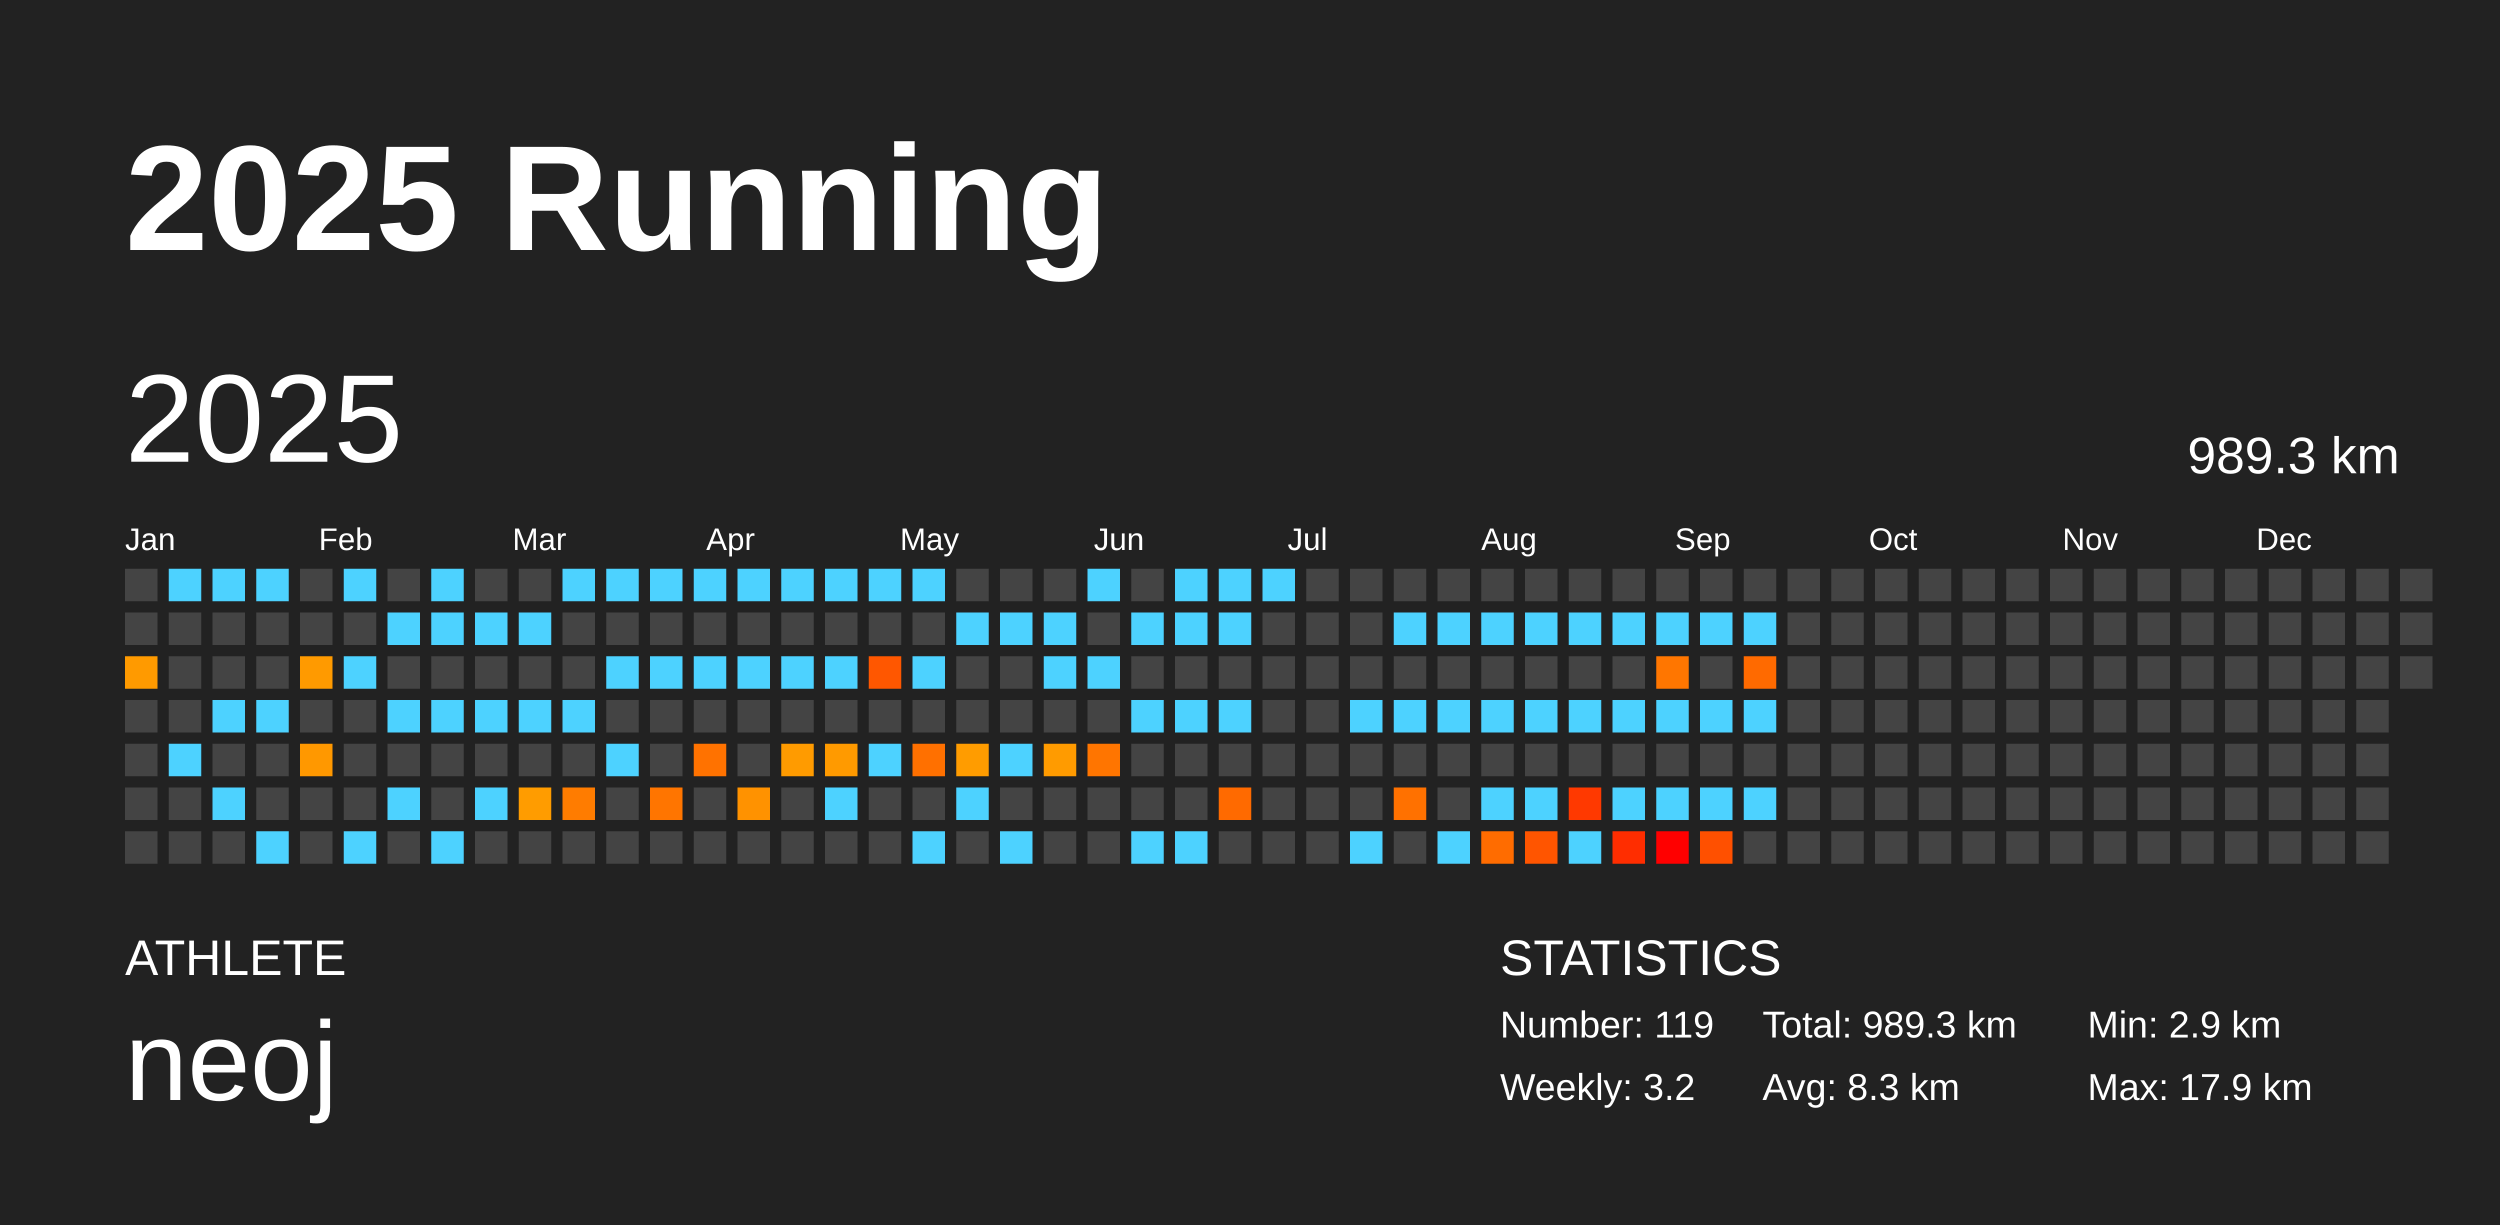
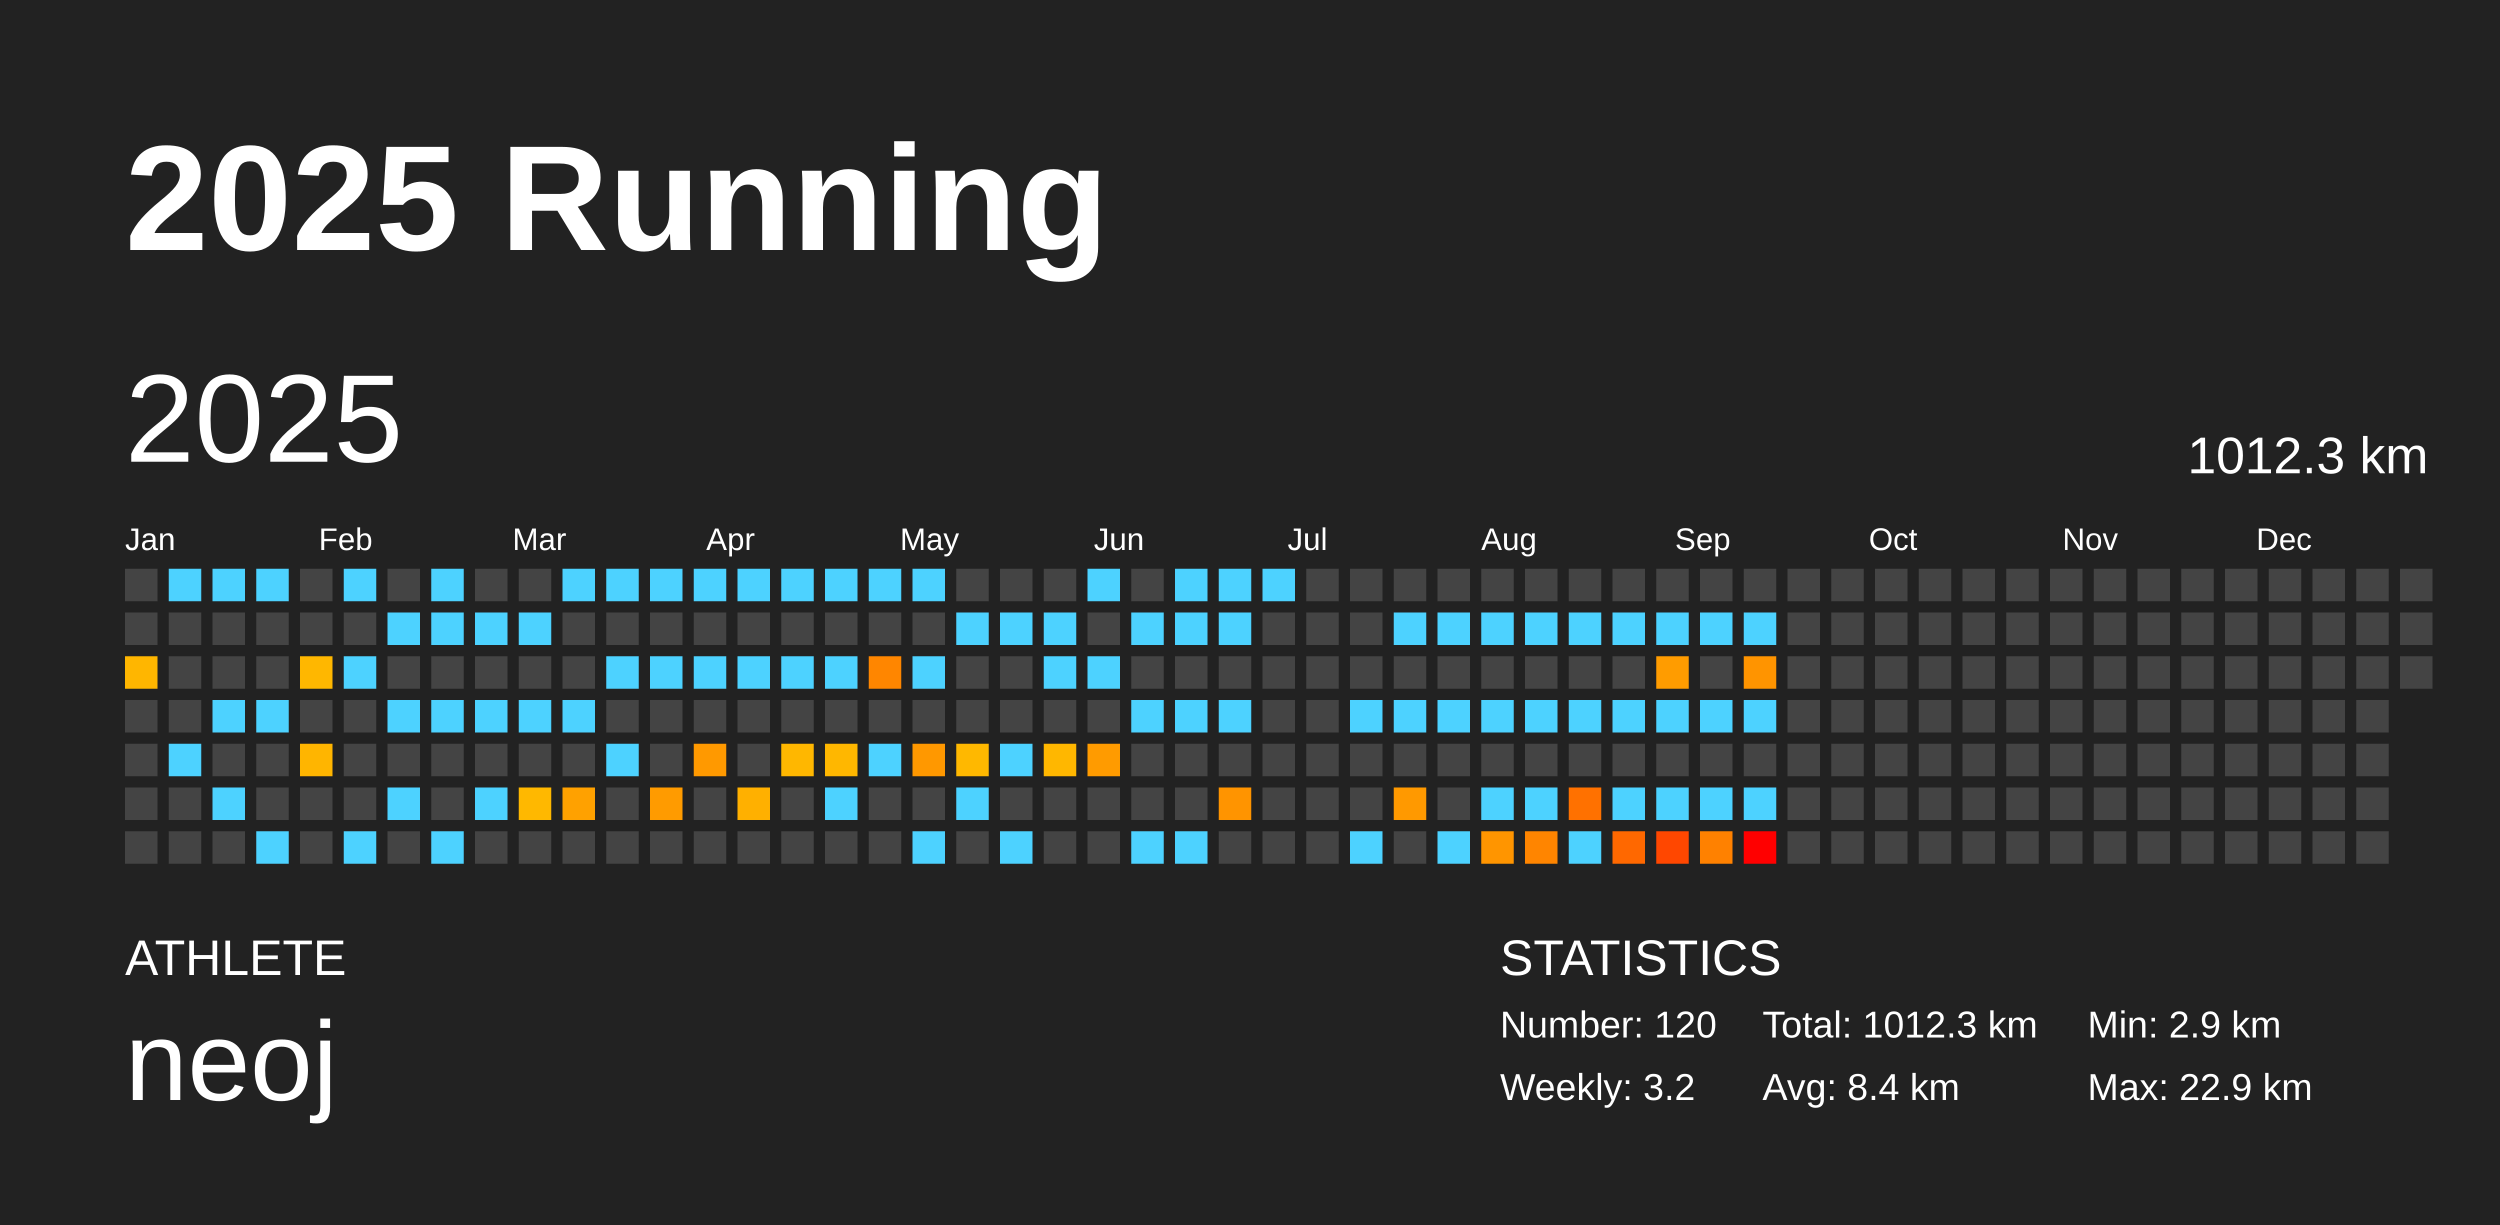
<svg xmlns="http://www.w3.org/2000/svg" baseProfile="full" height="98mm" version="1.1" viewBox="0,0,200,98" width="200mm">
  <defs />
  <rect fill="#222222" height="98" width="200" x="0" y="0" />
  <text fill="#FFFFFF" style="font-size:12px; font-family:Arial; font-weight:bold;" x="10" y="20">2025 Running</text>
  <text fill="#FFFFFF" style="font-size:4px; font-family:Arial" x="10" y="78">ATHLETE</text>
  <text fill="#FFFFFF" style="font-size:9px; font-family:Arial" x="10" y="88">neoj</text>
  <text fill="#FFFFFF" style="font-size:4px; font-family:Arial" x="120" y="78">STATISTICS</text>
-   <text fill="#FFFFFF" style="font-size:3px; font-family:Arial" x="120" y="83">Number: 119</text>
+   <text fill="#FFFFFF" style="font-size:3px; font-family:Arial" x="120" y="83">Number: 120</text>
  <text fill="#FFFFFF" style="font-size:3px; font-family:Arial" x="120" y="88">Weekly: 3.2</text>
-   <text fill="#FFFFFF" style="font-size:3px; font-family:Arial" x="141" y="83">Total: 989.3 km</text>
-   <text fill="#FFFFFF" style="font-size:3px; font-family:Arial" x="141" y="88">Avg: 8.3 km</text>
+   <text fill="#FFFFFF" style="font-size:3px; font-family:Arial" x="141" y="83">Total: 1012.3 km</text>
+   <text fill="#FFFFFF" style="font-size:3px; font-family:Arial" x="141" y="88">Avg: 8.4 km</text>
  <text fill="#FFFFFF" style="font-size:3px; font-family:Arial" x="167" y="83">Min: 2.9 km</text>
-   <text fill="#FFFFFF" style="font-size:3px; font-family:Arial" x="167" y="88">Max: 17.9 km</text>
+   <text fill="#FFFFFF" style="font-size:3px; font-family:Arial" x="167" y="88">Max: 22.9 km</text>
  <text dominant-baseline="hanging" fill="#FFFFFF" style="font-size:10.0px; font-family:Arial;" x="10" y="30">2025</text>
-   <text dominant-baseline="hanging" fill="#FFFFFF" style="font-size:4.125px; font-family:Arial;" x="175" y="35">989.3 km</text>
+   <text dominant-baseline="hanging" fill="#FFFFFF" style="font-size:4.125px; font-family:Arial;" x="175" y="35">1012.3 km</text>
  <text fill="#FFFFFF" style="font-size:2.5px; font-family:Arial" x="10.0" y="44">Jan</text>
  <text fill="#FFFFFF" style="font-size:2.5px; font-family:Arial" x="25.5" y="44">Feb</text>
  <text fill="#FFFFFF" style="font-size:2.5px; font-family:Arial" x="41.0" y="44">Mar</text>
  <text fill="#FFFFFF" style="font-size:2.5px; font-family:Arial" x="56.5" y="44">Apr</text>
  <text fill="#FFFFFF" style="font-size:2.5px; font-family:Arial" x="72.0" y="44">May</text>
  <text fill="#FFFFFF" style="font-size:2.5px; font-family:Arial" x="87.5" y="44">Jun</text>
  <text fill="#FFFFFF" style="font-size:2.5px; font-family:Arial" x="103.0" y="44">Jul</text>
  <text fill="#FFFFFF" style="font-size:2.5px; font-family:Arial" x="118.5" y="44">Aug</text>
  <text fill="#FFFFFF" style="font-size:2.5px; font-family:Arial" x="134.0" y="44">Sep</text>
  <text fill="#FFFFFF" style="font-size:2.5px; font-family:Arial" x="149.5" y="44">Oct</text>
  <text fill="#FFFFFF" style="font-size:2.5px; font-family:Arial" x="165.0" y="44">Nov</text>
  <text fill="#FFFFFF" style="font-size:2.5px; font-family:Arial" x="180.5" y="44">Dec</text>
  <rect fill="#444444" height="2.6" width="2.6" x="10.0" y="45.5" />
  <rect fill="#444444" height="2.6" width="2.6" x="10.0" y="49.0" />
-   <rect fill="#ff9a00" height="2.6" width="2.6" x="10.0" y="52.5" />
+   <rect fill="#ffb600" height="2.6" width="2.6" x="10.0" y="52.5" />
  <rect fill="#444444" height="2.6" width="2.6" x="10.0" y="56.0" />
  <rect fill="#444444" height="2.6" width="2.6" x="10.0" y="59.5" />
  <rect fill="#444444" height="2.6" width="2.6" x="10.0" y="63.0" />
  <rect fill="#444444" height="2.6" width="2.6" x="10.0" y="66.5" />
  <rect fill="#4dd2ff" height="2.6" width="2.6" x="13.5" y="45.5" />
  <rect fill="#444444" height="2.6" width="2.6" x="13.5" y="49.0" />
  <rect fill="#444444" height="2.6" width="2.6" x="13.5" y="52.5" />
  <rect fill="#444444" height="2.6" width="2.6" x="13.5" y="56.0" />
  <rect fill="#4dd2ff" height="2.6" width="2.6" x="13.5" y="59.5" />
  <rect fill="#444444" height="2.6" width="2.6" x="13.5" y="63.0" />
  <rect fill="#444444" height="2.6" width="2.6" x="13.5" y="66.5" />
  <rect fill="#4dd2ff" height="2.6" width="2.6" x="17.0" y="45.5" />
  <rect fill="#444444" height="2.6" width="2.6" x="17.0" y="49.0" />
  <rect fill="#444444" height="2.6" width="2.6" x="17.0" y="52.5" />
  <rect fill="#4dd2ff" height="2.6" width="2.6" x="17.0" y="56.0" />
  <rect fill="#444444" height="2.6" width="2.6" x="17.0" y="59.5" />
  <rect fill="#4dd2ff" height="2.6" width="2.6" x="17.0" y="63.0" />
  <rect fill="#444444" height="2.6" width="2.6" x="17.0" y="66.5" />
  <rect fill="#4dd2ff" height="2.6" width="2.6" x="20.5" y="45.5" />
  <rect fill="#444444" height="2.6" width="2.6" x="20.5" y="49.0" />
  <rect fill="#444444" height="2.6" width="2.6" x="20.5" y="52.5" />
  <rect fill="#4dd2ff" height="2.6" width="2.6" x="20.5" y="56.0" />
  <rect fill="#444444" height="2.6" width="2.6" x="20.5" y="59.5" />
  <rect fill="#444444" height="2.6" width="2.6" x="20.5" y="63.0" />
  <rect fill="#4dd2ff" height="2.6" width="2.6" x="20.5" y="66.5" />
  <rect fill="#444444" height="2.6" width="2.6" x="24.0" y="45.5" />
  <rect fill="#444444" height="2.6" width="2.6" x="24.0" y="49.0" />
-   <rect fill="#ff9a00" height="2.6" width="2.6" x="24.0" y="52.5" />
+   <rect fill="#ffb700" height="2.6" width="2.6" x="24.0" y="52.5" />
  <rect fill="#444444" height="2.6" width="2.6" x="24.0" y="56.0" />
-   <rect fill="#ff9800" height="2.6" width="2.6" x="24.0" y="59.5" />
+   <rect fill="#ffb500" height="2.6" width="2.6" x="24.0" y="59.5" />
  <rect fill="#444444" height="2.6" width="2.6" x="24.0" y="63.0" />
  <rect fill="#444444" height="2.6" width="2.6" x="24.0" y="66.5" />
  <rect fill="#4dd2ff" height="2.6" width="2.6" x="27.5" y="45.5" />
  <rect fill="#444444" height="2.6" width="2.6" x="27.5" y="49.0" />
  <rect fill="#4dd2ff" height="2.6" width="2.6" x="27.5" y="52.5" />
  <rect fill="#444444" height="2.6" width="2.6" x="27.5" y="56.0" />
  <rect fill="#444444" height="2.6" width="2.6" x="27.5" y="59.5" />
  <rect fill="#444444" height="2.6" width="2.6" x="27.5" y="63.0" />
  <rect fill="#4dd2ff" height="2.6" width="2.6" x="27.5" y="66.5" />
  <rect fill="#444444" height="2.6" width="2.6" x="31.0" y="45.5" />
  <rect fill="#4dd2ff" height="2.6" width="2.6" x="31.0" y="49.0" />
  <rect fill="#444444" height="2.6" width="2.6" x="31.0" y="52.5" />
  <rect fill="#4dd2ff" height="2.6" width="2.6" x="31.0" y="56.0" />
  <rect fill="#444444" height="2.6" width="2.6" x="31.0" y="59.5" />
  <rect fill="#4dd2ff" height="2.6" width="2.6" x="31.0" y="63.0" />
  <rect fill="#444444" height="2.6" width="2.6" x="31.0" y="66.5" />
  <rect fill="#4dd2ff" height="2.6" width="2.6" x="34.5" y="45.5" />
  <rect fill="#4dd2ff" height="2.6" width="2.6" x="34.5" y="49.0" />
  <rect fill="#444444" height="2.6" width="2.6" x="34.5" y="52.5" />
  <rect fill="#4dd2ff" height="2.6" width="2.6" x="34.5" y="56.0" />
  <rect fill="#444444" height="2.6" width="2.6" x="34.5" y="59.5" />
  <rect fill="#444444" height="2.6" width="2.6" x="34.5" y="63.0" />
  <rect fill="#4dd2ff" height="2.6" width="2.6" x="34.5" y="66.5" />
  <rect fill="#444444" height="2.6" width="2.6" x="38.0" y="45.5" />
  <rect fill="#4dd2ff" height="2.6" width="2.6" x="38.0" y="49.0" />
  <rect fill="#444444" height="2.6" width="2.6" x="38.0" y="52.5" />
  <rect fill="#4dd2ff" height="2.6" width="2.6" x="38.0" y="56.0" />
  <rect fill="#444444" height="2.6" width="2.6" x="38.0" y="59.5" />
  <rect fill="#4dd2ff" height="2.6" width="2.6" x="38.0" y="63.0" />
  <rect fill="#444444" height="2.6" width="2.6" x="38.0" y="66.5" />
  <rect fill="#444444" height="2.6" width="2.6" x="41.5" y="45.5" />
  <rect fill="#4dd2ff" height="2.6" width="2.6" x="41.5" y="49.0" />
  <rect fill="#444444" height="2.6" width="2.6" x="41.5" y="52.5" />
  <rect fill="#4dd2ff" height="2.6" width="2.6" x="41.5" y="56.0" />
  <rect fill="#444444" height="2.6" width="2.6" x="41.5" y="59.5" />
-   <rect fill="#ff9c00" height="2.6" width="2.6" x="41.5" y="63.0" />
+   <rect fill="#ffb800" height="2.6" width="2.6" x="41.5" y="63.0" />
  <rect fill="#444444" height="2.6" width="2.6" x="41.5" y="66.5" />
  <rect fill="#4dd2ff" height="2.6" width="2.6" x="45.0" y="45.5" />
  <rect fill="#444444" height="2.6" width="2.6" x="45.0" y="49.0" />
  <rect fill="#444444" height="2.6" width="2.6" x="45.0" y="52.5" />
  <rect fill="#4dd2ff" height="2.6" width="2.6" x="45.0" y="56.0" />
  <rect fill="#444444" height="2.6" width="2.6" x="45.0" y="59.5" />
-   <rect fill="#ff7c00" height="2.6" width="2.6" x="45.0" y="63.0" />
+   <rect fill="#ffa100" height="2.6" width="2.6" x="45.0" y="63.0" />
  <rect fill="#444444" height="2.6" width="2.6" x="45.0" y="66.5" />
  <rect fill="#4dd2ff" height="2.6" width="2.6" x="48.5" y="45.5" />
  <rect fill="#444444" height="2.6" width="2.6" x="48.5" y="49.0" />
  <rect fill="#4dd2ff" height="2.6" width="2.6" x="48.5" y="52.5" />
  <rect fill="#444444" height="2.6" width="2.6" x="48.5" y="56.0" />
  <rect fill="#4dd2ff" height="2.6" width="2.6" x="48.5" y="59.5" />
  <rect fill="#444444" height="2.6" width="2.6" x="48.5" y="63.0" />
  <rect fill="#444444" height="2.6" width="2.6" x="48.5" y="66.5" />
  <rect fill="#4dd2ff" height="2.6" width="2.6" x="52.0" y="45.5" />
  <rect fill="#444444" height="2.6" width="2.6" x="52.0" y="49.0" />
  <rect fill="#4dd2ff" height="2.6" width="2.6" x="52.0" y="52.5" />
  <rect fill="#444444" height="2.6" width="2.6" x="52.0" y="56.0" />
  <rect fill="#444444" height="2.6" width="2.6" x="52.0" y="59.5" />
-   <rect fill="#ff7500" height="2.6" width="2.6" x="52.0" y="63.0" />
+   <rect fill="#ff9b00" height="2.6" width="2.6" x="52.0" y="63.0" />
  <rect fill="#444444" height="2.6" width="2.6" x="52.0" y="66.5" />
  <rect fill="#4dd2ff" height="2.6" width="2.6" x="55.5" y="45.5" />
  <rect fill="#444444" height="2.6" width="2.6" x="55.5" y="49.0" />
  <rect fill="#4dd2ff" height="2.6" width="2.6" x="55.5" y="52.5" />
  <rect fill="#444444" height="2.6" width="2.6" x="55.5" y="56.0" />
-   <rect fill="#ff7200" height="2.6" width="2.6" x="55.5" y="59.5" />
+   <rect fill="#ff9900" height="2.6" width="2.6" x="55.5" y="59.5" />
  <rect fill="#444444" height="2.6" width="2.6" x="55.5" y="63.0" />
  <rect fill="#444444" height="2.6" width="2.6" x="55.5" y="66.5" />
  <rect fill="#4dd2ff" height="2.6" width="2.6" x="59.0" y="45.5" />
  <rect fill="#444444" height="2.6" width="2.6" x="59.0" y="49.0" />
  <rect fill="#4dd2ff" height="2.6" width="2.6" x="59.0" y="52.5" />
  <rect fill="#444444" height="2.6" width="2.6" x="59.0" y="56.0" />
  <rect fill="#444444" height="2.6" width="2.6" x="59.0" y="59.5" />
-   <rect fill="#ff9200" height="2.6" width="2.6" x="59.0" y="63.0" />
+   <rect fill="#ffb000" height="2.6" width="2.6" x="59.0" y="63.0" />
  <rect fill="#444444" height="2.6" width="2.6" x="59.0" y="66.5" />
  <rect fill="#4dd2ff" height="2.6" width="2.6" x="62.5" y="45.5" />
  <rect fill="#444444" height="2.6" width="2.6" x="62.5" y="49.0" />
  <rect fill="#4dd2ff" height="2.6" width="2.6" x="62.5" y="52.5" />
  <rect fill="#444444" height="2.6" width="2.6" x="62.5" y="56.0" />
-   <rect fill="#ff9b00" height="2.6" width="2.6" x="62.5" y="59.5" />
+   <rect fill="#ffb700" height="2.6" width="2.6" x="62.5" y="59.5" />
  <rect fill="#444444" height="2.6" width="2.6" x="62.5" y="63.0" />
  <rect fill="#444444" height="2.6" width="2.6" x="62.5" y="66.5" />
  <rect fill="#4dd2ff" height="2.6" width="2.6" x="66.0" y="45.5" />
  <rect fill="#444444" height="2.6" width="2.6" x="66.0" y="49.0" />
  <rect fill="#4dd2ff" height="2.6" width="2.6" x="66.0" y="52.5" />
  <rect fill="#444444" height="2.6" width="2.6" x="66.0" y="56.0" />
-   <rect fill="#ff9a00" height="2.6" width="2.6" x="66.0" y="59.5" />
+   <rect fill="#ffb700" height="2.6" width="2.6" x="66.0" y="59.5" />
  <rect fill="#4dd2ff" height="2.6" width="2.6" x="66.0" y="63.0" />
  <rect fill="#444444" height="2.6" width="2.6" x="66.0" y="66.5" />
  <rect fill="#4dd2ff" height="2.6" width="2.6" x="69.5" y="45.5" />
  <rect fill="#444444" height="2.6" width="2.6" x="69.5" y="49.0" />
-   <rect fill="#ff5700" height="2.6" width="2.6" x="69.5" y="52.5" />
+   <rect fill="#ff8600" height="2.6" width="2.6" x="69.5" y="52.5" />
  <rect fill="#444444" height="2.6" width="2.6" x="69.5" y="56.0" />
  <rect fill="#4dd2ff" height="2.6" width="2.6" x="69.5" y="59.5" />
  <rect fill="#444444" height="2.6" width="2.6" x="69.5" y="63.0" />
  <rect fill="#444444" height="2.6" width="2.6" x="69.5" y="66.5" />
  <rect fill="#4dd2ff" height="2.6" width="2.6" x="73.0" y="45.5" />
  <rect fill="#444444" height="2.6" width="2.6" x="73.0" y="49.0" />
  <rect fill="#4dd2ff" height="2.6" width="2.6" x="73.0" y="52.5" />
  <rect fill="#444444" height="2.6" width="2.6" x="73.0" y="56.0" />
-   <rect fill="#ff7000" height="2.6" width="2.6" x="73.0" y="59.5" />
+   <rect fill="#ff9800" height="2.6" width="2.6" x="73.0" y="59.5" />
  <rect fill="#444444" height="2.6" width="2.6" x="73.0" y="63.0" />
  <rect fill="#4dd2ff" height="2.6" width="2.6" x="73.0" y="66.5" />
  <rect fill="#444444" height="2.6" width="2.6" x="76.5" y="45.5" />
  <rect fill="#4dd2ff" height="2.6" width="2.6" x="76.5" y="49.0" />
  <rect fill="#444444" height="2.6" width="2.6" x="76.5" y="52.5" />
  <rect fill="#444444" height="2.6" width="2.6" x="76.5" y="56.0" />
-   <rect fill="#ff9c00" height="2.6" width="2.6" x="76.5" y="59.5" />
+   <rect fill="#ffb800" height="2.6" width="2.6" x="76.5" y="59.5" />
  <rect fill="#4dd2ff" height="2.6" width="2.6" x="76.5" y="63.0" />
  <rect fill="#444444" height="2.6" width="2.6" x="76.5" y="66.5" />
  <rect fill="#444444" height="2.6" width="2.6" x="80.0" y="45.5" />
  <rect fill="#4dd2ff" height="2.6" width="2.6" x="80.0" y="49.0" />
  <rect fill="#444444" height="2.6" width="2.6" x="80.0" y="52.5" />
  <rect fill="#444444" height="2.6" width="2.6" x="80.0" y="56.0" />
  <rect fill="#4dd2ff" height="2.6" width="2.6" x="80.0" y="59.5" />
  <rect fill="#444444" height="2.6" width="2.6" x="80.0" y="63.0" />
  <rect fill="#4dd2ff" height="2.6" width="2.6" x="80.0" y="66.5" />
  <rect fill="#444444" height="2.6" width="2.6" x="83.5" y="45.5" />
  <rect fill="#4dd2ff" height="2.6" width="2.6" x="83.5" y="49.0" />
  <rect fill="#4dd2ff" height="2.6" width="2.6" x="83.5" y="52.5" />
  <rect fill="#444444" height="2.6" width="2.6" x="83.5" y="56.0" />
-   <rect fill="#ff9b00" height="2.6" width="2.6" x="83.5" y="59.5" />
+   <rect fill="#ffb700" height="2.6" width="2.6" x="83.5" y="59.5" />
  <rect fill="#444444" height="2.6" width="2.6" x="83.5" y="63.0" />
  <rect fill="#444444" height="2.6" width="2.6" x="83.5" y="66.5" />
  <rect fill="#4dd2ff" height="2.6" width="2.6" x="87.0" y="45.5" />
  <rect fill="#444444" height="2.6" width="2.6" x="87.0" y="49.0" />
  <rect fill="#4dd2ff" height="2.6" width="2.6" x="87.0" y="52.5" />
  <rect fill="#444444" height="2.6" width="2.6" x="87.0" y="56.0" />
-   <rect fill="#ff7500" height="2.6" width="2.6" x="87.0" y="59.5" />
+   <rect fill="#ff9b00" height="2.6" width="2.6" x="87.0" y="59.5" />
  <rect fill="#444444" height="2.6" width="2.6" x="87.0" y="63.0" />
  <rect fill="#444444" height="2.6" width="2.6" x="87.0" y="66.5" />
  <rect fill="#444444" height="2.6" width="2.6" x="90.5" y="45.5" />
  <rect fill="#4dd2ff" height="2.6" width="2.6" x="90.5" y="49.0" />
  <rect fill="#444444" height="2.6" width="2.6" x="90.5" y="52.5" />
  <rect fill="#4dd2ff" height="2.6" width="2.6" x="90.5" y="56.0" />
  <rect fill="#444444" height="2.6" width="2.6" x="90.5" y="59.5" />
  <rect fill="#444444" height="2.6" width="2.6" x="90.5" y="63.0" />
  <rect fill="#4dd2ff" height="2.6" width="2.6" x="90.5" y="66.5" />
  <rect fill="#4dd2ff" height="2.6" width="2.6" x="94.0" y="45.5" />
  <rect fill="#4dd2ff" height="2.6" width="2.6" x="94.0" y="49.0" />
  <rect fill="#444444" height="2.6" width="2.6" x="94.0" y="52.5" />
  <rect fill="#4dd2ff" height="2.6" width="2.6" x="94.0" y="56.0" />
  <rect fill="#444444" height="2.6" width="2.6" x="94.0" y="59.5" />
  <rect fill="#444444" height="2.6" width="2.6" x="94.0" y="63.0" />
  <rect fill="#4dd2ff" height="2.6" width="2.6" x="94.0" y="66.5" />
  <rect fill="#4dd2ff" height="2.6" width="2.6" x="97.5" y="45.5" />
  <rect fill="#4dd2ff" height="2.6" width="2.6" x="97.5" y="49.0" />
  <rect fill="#444444" height="2.6" width="2.6" x="97.5" y="52.5" />
  <rect fill="#4dd2ff" height="2.6" width="2.6" x="97.5" y="56.0" />
  <rect fill="#444444" height="2.6" width="2.6" x="97.5" y="59.5" />
-   <rect fill="#ff6a00" height="2.6" width="2.6" x="97.5" y="63.0" />
+   <rect fill="#ff9400" height="2.6" width="2.6" x="97.5" y="63.0" />
  <rect fill="#444444" height="2.6" width="2.6" x="97.5" y="66.5" />
  <rect fill="#4dd2ff" height="2.6" width="2.6" x="101.0" y="45.5" />
  <rect fill="#444444" height="2.6" width="2.6" x="101.0" y="49.0" />
  <rect fill="#444444" height="2.6" width="2.6" x="101.0" y="52.5" />
  <rect fill="#444444" height="2.6" width="2.6" x="101.0" y="56.0" />
  <rect fill="#444444" height="2.6" width="2.6" x="101.0" y="59.5" />
  <rect fill="#444444" height="2.6" width="2.6" x="101.0" y="63.0" />
  <rect fill="#444444" height="2.6" width="2.6" x="101.0" y="66.5" />
  <rect fill="#444444" height="2.6" width="2.6" x="104.5" y="45.5" />
  <rect fill="#444444" height="2.6" width="2.6" x="104.5" y="49.0" />
  <rect fill="#444444" height="2.6" width="2.6" x="104.5" y="52.5" />
  <rect fill="#444444" height="2.6" width="2.6" x="104.5" y="56.0" />
  <rect fill="#444444" height="2.6" width="2.6" x="104.5" y="59.5" />
  <rect fill="#444444" height="2.6" width="2.6" x="104.5" y="63.0" />
  <rect fill="#444444" height="2.6" width="2.6" x="104.5" y="66.5" />
  <rect fill="#444444" height="2.6" width="2.6" x="108.0" y="45.5" />
  <rect fill="#444444" height="2.6" width="2.6" x="108.0" y="49.0" />
  <rect fill="#444444" height="2.6" width="2.6" x="108.0" y="52.5" />
  <rect fill="#4dd2ff" height="2.6" width="2.6" x="108.0" y="56.0" />
  <rect fill="#444444" height="2.6" width="2.6" x="108.0" y="59.5" />
  <rect fill="#444444" height="2.6" width="2.6" x="108.0" y="63.0" />
  <rect fill="#4dd2ff" height="2.6" width="2.6" x="108.0" y="66.5" />
  <rect fill="#444444" height="2.6" width="2.6" x="111.5" y="45.5" />
  <rect fill="#4dd2ff" height="2.6" width="2.6" x="111.5" y="49.0" />
  <rect fill="#444444" height="2.6" width="2.6" x="111.5" y="52.5" />
  <rect fill="#4dd2ff" height="2.6" width="2.6" x="111.5" y="56.0" />
  <rect fill="#444444" height="2.6" width="2.6" x="111.5" y="59.5" />
-   <rect fill="#ff7100" height="2.6" width="2.6" x="111.5" y="63.0" />
+   <rect fill="#ff9900" height="2.6" width="2.6" x="111.5" y="63.0" />
  <rect fill="#444444" height="2.6" width="2.6" x="111.5" y="66.5" />
  <rect fill="#444444" height="2.6" width="2.6" x="115.0" y="45.5" />
  <rect fill="#4dd2ff" height="2.6" width="2.6" x="115.0" y="49.0" />
  <rect fill="#444444" height="2.6" width="2.6" x="115.0" y="52.5" />
  <rect fill="#4dd2ff" height="2.6" width="2.6" x="115.0" y="56.0" />
  <rect fill="#444444" height="2.6" width="2.6" x="115.0" y="59.5" />
  <rect fill="#444444" height="2.6" width="2.6" x="115.0" y="63.0" />
  <rect fill="#4dd2ff" height="2.6" width="2.6" x="115.0" y="66.5" />
  <rect fill="#444444" height="2.6" width="2.6" x="118.5" y="45.5" />
  <rect fill="#4dd2ff" height="2.6" width="2.6" x="118.5" y="49.0" />
  <rect fill="#444444" height="2.6" width="2.6" x="118.5" y="52.5" />
  <rect fill="#4dd2ff" height="2.6" width="2.6" x="118.5" y="56.0" />
  <rect fill="#444444" height="2.6" width="2.6" x="118.5" y="59.5" />
  <rect fill="#4dd2ff" height="2.6" width="2.6" x="118.5" y="63.0" />
-   <rect fill="#ff6c00" height="2.6" width="2.6" x="118.5" y="66.5" />
+   <rect fill="#ff9500" height="2.6" width="2.6" x="118.5" y="66.5" />
  <rect fill="#444444" height="2.6" width="2.6" x="122.0" y="45.5" />
  <rect fill="#4dd2ff" height="2.6" width="2.6" x="122.0" y="49.0" />
  <rect fill="#444444" height="2.6" width="2.6" x="122.0" y="52.5" />
  <rect fill="#4dd2ff" height="2.6" width="2.6" x="122.0" y="56.0" />
  <rect fill="#444444" height="2.6" width="2.6" x="122.0" y="59.5" />
  <rect fill="#4dd2ff" height="2.6" width="2.6" x="122.0" y="63.0" />
-   <rect fill="#ff5500" height="2.6" width="2.6" x="122.0" y="66.5" />
+   <rect fill="#ff8500" height="2.6" width="2.6" x="122.0" y="66.5" />
  <rect fill="#444444" height="2.6" width="2.6" x="125.5" y="45.5" />
  <rect fill="#4dd2ff" height="2.6" width="2.6" x="125.5" y="49.0" />
  <rect fill="#444444" height="2.6" width="2.6" x="125.5" y="52.5" />
  <rect fill="#4dd2ff" height="2.6" width="2.6" x="125.5" y="56.0" />
  <rect fill="#444444" height="2.6" width="2.6" x="125.5" y="59.5" />
-   <rect fill="#ff3900" height="2.6" width="2.6" x="125.5" y="63.0" />
+   <rect fill="#ff7100" height="2.6" width="2.6" x="125.5" y="63.0" />
  <rect fill="#4dd2ff" height="2.6" width="2.6" x="125.5" y="66.5" />
  <rect fill="#444444" height="2.6" width="2.6" x="129.0" y="45.5" />
  <rect fill="#4dd2ff" height="2.6" width="2.6" x="129.0" y="49.0" />
  <rect fill="#444444" height="2.6" width="2.6" x="129.0" y="52.5" />
  <rect fill="#4dd2ff" height="2.6" width="2.6" x="129.0" y="56.0" />
  <rect fill="#444444" height="2.6" width="2.6" x="129.0" y="59.5" />
  <rect fill="#4dd2ff" height="2.6" width="2.6" x="129.0" y="63.0" />
-   <rect fill="#ff2d00" height="2.6" width="2.6" x="129.0" y="66.5" />
+   <rect fill="#ff6800" height="2.6" width="2.6" x="129.0" y="66.5" />
  <rect fill="#444444" height="2.6" width="2.6" x="132.5" y="45.5" />
  <rect fill="#4dd2ff" height="2.6" width="2.6" x="132.5" y="49.0" />
-   <rect fill="#ff7600" height="2.6" width="2.6" x="132.5" y="52.5" />
+   <rect fill="#ff9c00" height="2.6" width="2.6" x="132.5" y="52.5" />
  <rect fill="#4dd2ff" height="2.6" width="2.6" x="132.5" y="56.0" />
  <rect fill="#444444" height="2.6" width="2.6" x="132.5" y="59.5" />
  <rect fill="#4dd2ff" height="2.6" width="2.6" x="132.5" y="63.0" />
-   <rect fill="#ff0000" height="2.6" width="2.6" x="132.5" y="66.5" />
+   <rect fill="#ff4700" height="2.6" width="2.6" x="132.5" y="66.5" />
  <rect fill="#444444" height="2.6" width="2.6" x="136.0" y="45.5" />
  <rect fill="#4dd2ff" height="2.6" width="2.6" x="136.0" y="49.0" />
  <rect fill="#444444" height="2.6" width="2.6" x="136.0" y="52.5" />
  <rect fill="#4dd2ff" height="2.6" width="2.6" x="136.0" y="56.0" />
  <rect fill="#444444" height="2.6" width="2.6" x="136.0" y="59.5" />
  <rect fill="#4dd2ff" height="2.6" width="2.6" x="136.0" y="63.0" />
-   <rect fill="#ff5000" height="2.6" width="2.6" x="136.0" y="66.5" />
+   <rect fill="#ff8100" height="2.6" width="2.6" x="136.0" y="66.5" />
  <rect fill="#444444" height="2.6" width="2.6" x="139.5" y="45.5" />
  <rect fill="#4dd2ff" height="2.6" width="2.6" x="139.5" y="49.0" />
-   <rect fill="#ff6a00" height="2.6" width="2.6" x="139.5" y="52.5" />
+   <rect fill="#ff9400" height="2.6" width="2.6" x="139.5" y="52.5" />
  <rect fill="#4dd2ff" height="2.6" width="2.6" x="139.5" y="56.0" />
  <rect fill="#444444" height="2.6" width="2.6" x="139.5" y="59.5" />
  <rect fill="#4dd2ff" height="2.6" width="2.6" x="139.5" y="63.0" />
-   <rect fill="#444444" height="2.6" width="2.6" x="139.5" y="66.5" />
+   <rect fill="red" height="2.6" width="2.6" x="139.5" y="66.5" />
  <rect fill="#444444" height="2.6" width="2.6" x="143.0" y="45.5" />
  <rect fill="#444444" height="2.6" width="2.6" x="143.0" y="49.0" />
  <rect fill="#444444" height="2.6" width="2.6" x="143.0" y="52.5" />
  <rect fill="#444444" height="2.6" width="2.6" x="143.0" y="56.0" />
  <rect fill="#444444" height="2.6" width="2.6" x="143.0" y="59.5" />
  <rect fill="#444444" height="2.6" width="2.6" x="143.0" y="63.0" />
  <rect fill="#444444" height="2.6" width="2.6" x="143.0" y="66.5" />
  <rect fill="#444444" height="2.6" width="2.6" x="146.5" y="45.5" />
  <rect fill="#444444" height="2.6" width="2.6" x="146.5" y="49.0" />
  <rect fill="#444444" height="2.6" width="2.6" x="146.5" y="52.5" />
  <rect fill="#444444" height="2.6" width="2.6" x="146.5" y="56.0" />
  <rect fill="#444444" height="2.6" width="2.6" x="146.5" y="59.5" />
  <rect fill="#444444" height="2.6" width="2.6" x="146.5" y="63.0" />
  <rect fill="#444444" height="2.6" width="2.6" x="146.5" y="66.5" />
  <rect fill="#444444" height="2.6" width="2.6" x="150.0" y="45.5" />
  <rect fill="#444444" height="2.6" width="2.6" x="150.0" y="49.0" />
  <rect fill="#444444" height="2.6" width="2.6" x="150.0" y="52.5" />
  <rect fill="#444444" height="2.6" width="2.6" x="150.0" y="56.0" />
  <rect fill="#444444" height="2.6" width="2.6" x="150.0" y="59.5" />
  <rect fill="#444444" height="2.6" width="2.6" x="150.0" y="63.0" />
  <rect fill="#444444" height="2.6" width="2.6" x="150.0" y="66.5" />
  <rect fill="#444444" height="2.6" width="2.6" x="153.5" y="45.5" />
  <rect fill="#444444" height="2.6" width="2.6" x="153.5" y="49.0" />
  <rect fill="#444444" height="2.6" width="2.6" x="153.5" y="52.5" />
  <rect fill="#444444" height="2.6" width="2.6" x="153.5" y="56.0" />
  <rect fill="#444444" height="2.6" width="2.6" x="153.5" y="59.5" />
  <rect fill="#444444" height="2.6" width="2.6" x="153.5" y="63.0" />
  <rect fill="#444444" height="2.6" width="2.6" x="153.5" y="66.5" />
  <rect fill="#444444" height="2.6" width="2.6" x="157.0" y="45.5" />
  <rect fill="#444444" height="2.6" width="2.6" x="157.0" y="49.0" />
  <rect fill="#444444" height="2.6" width="2.6" x="157.0" y="52.5" />
  <rect fill="#444444" height="2.6" width="2.6" x="157.0" y="56.0" />
  <rect fill="#444444" height="2.6" width="2.6" x="157.0" y="59.5" />
  <rect fill="#444444" height="2.6" width="2.6" x="157.0" y="63.0" />
  <rect fill="#444444" height="2.6" width="2.6" x="157.0" y="66.5" />
  <rect fill="#444444" height="2.6" width="2.6" x="160.5" y="45.5" />
  <rect fill="#444444" height="2.6" width="2.6" x="160.5" y="49.0" />
  <rect fill="#444444" height="2.6" width="2.6" x="160.5" y="52.5" />
  <rect fill="#444444" height="2.6" width="2.6" x="160.5" y="56.0" />
  <rect fill="#444444" height="2.6" width="2.6" x="160.5" y="59.5" />
  <rect fill="#444444" height="2.6" width="2.6" x="160.5" y="63.0" />
  <rect fill="#444444" height="2.6" width="2.6" x="160.5" y="66.5" />
  <rect fill="#444444" height="2.6" width="2.6" x="164.0" y="45.5" />
  <rect fill="#444444" height="2.6" width="2.6" x="164.0" y="49.0" />
  <rect fill="#444444" height="2.6" width="2.6" x="164.0" y="52.5" />
  <rect fill="#444444" height="2.6" width="2.6" x="164.0" y="56.0" />
  <rect fill="#444444" height="2.6" width="2.6" x="164.0" y="59.5" />
  <rect fill="#444444" height="2.6" width="2.6" x="164.0" y="63.0" />
  <rect fill="#444444" height="2.6" width="2.6" x="164.0" y="66.5" />
  <rect fill="#444444" height="2.6" width="2.6" x="167.5" y="45.5" />
  <rect fill="#444444" height="2.6" width="2.6" x="167.5" y="49.0" />
  <rect fill="#444444" height="2.6" width="2.6" x="167.5" y="52.5" />
  <rect fill="#444444" height="2.6" width="2.6" x="167.5" y="56.0" />
  <rect fill="#444444" height="2.6" width="2.6" x="167.5" y="59.5" />
  <rect fill="#444444" height="2.6" width="2.6" x="167.5" y="63.0" />
  <rect fill="#444444" height="2.6" width="2.6" x="167.5" y="66.5" />
  <rect fill="#444444" height="2.6" width="2.6" x="171.0" y="45.5" />
  <rect fill="#444444" height="2.6" width="2.6" x="171.0" y="49.0" />
  <rect fill="#444444" height="2.6" width="2.6" x="171.0" y="52.5" />
  <rect fill="#444444" height="2.6" width="2.6" x="171.0" y="56.0" />
  <rect fill="#444444" height="2.6" width="2.6" x="171.0" y="59.5" />
  <rect fill="#444444" height="2.6" width="2.6" x="171.0" y="63.0" />
  <rect fill="#444444" height="2.6" width="2.6" x="171.0" y="66.5" />
  <rect fill="#444444" height="2.6" width="2.6" x="174.5" y="45.5" />
  <rect fill="#444444" height="2.6" width="2.6" x="174.5" y="49.0" />
  <rect fill="#444444" height="2.6" width="2.6" x="174.5" y="52.5" />
  <rect fill="#444444" height="2.6" width="2.6" x="174.5" y="56.0" />
  <rect fill="#444444" height="2.6" width="2.6" x="174.5" y="59.5" />
  <rect fill="#444444" height="2.6" width="2.6" x="174.5" y="63.0" />
  <rect fill="#444444" height="2.6" width="2.6" x="174.5" y="66.5" />
  <rect fill="#444444" height="2.6" width="2.6" x="178.0" y="45.5" />
  <rect fill="#444444" height="2.6" width="2.6" x="178.0" y="49.0" />
  <rect fill="#444444" height="2.6" width="2.6" x="178.0" y="52.5" />
  <rect fill="#444444" height="2.6" width="2.6" x="178.0" y="56.0" />
  <rect fill="#444444" height="2.6" width="2.6" x="178.0" y="59.5" />
  <rect fill="#444444" height="2.6" width="2.6" x="178.0" y="63.0" />
  <rect fill="#444444" height="2.6" width="2.6" x="178.0" y="66.5" />
  <rect fill="#444444" height="2.6" width="2.6" x="181.5" y="45.5" />
  <rect fill="#444444" height="2.6" width="2.6" x="181.5" y="49.0" />
  <rect fill="#444444" height="2.6" width="2.6" x="181.5" y="52.5" />
  <rect fill="#444444" height="2.6" width="2.6" x="181.5" y="56.0" />
  <rect fill="#444444" height="2.6" width="2.6" x="181.5" y="59.5" />
  <rect fill="#444444" height="2.6" width="2.6" x="181.5" y="63.0" />
  <rect fill="#444444" height="2.6" width="2.6" x="181.5" y="66.5" />
  <rect fill="#444444" height="2.6" width="2.6" x="185.0" y="45.5" />
  <rect fill="#444444" height="2.6" width="2.6" x="185.0" y="49.0" />
  <rect fill="#444444" height="2.6" width="2.6" x="185.0" y="52.5" />
  <rect fill="#444444" height="2.6" width="2.6" x="185.0" y="56.0" />
  <rect fill="#444444" height="2.6" width="2.6" x="185.0" y="59.5" />
  <rect fill="#444444" height="2.6" width="2.6" x="185.0" y="63.0" />
  <rect fill="#444444" height="2.6" width="2.6" x="185.0" y="66.5" />
  <rect fill="#444444" height="2.6" width="2.6" x="188.5" y="45.5" />
  <rect fill="#444444" height="2.6" width="2.6" x="188.5" y="49.0" />
  <rect fill="#444444" height="2.6" width="2.6" x="188.5" y="52.5" />
  <rect fill="#444444" height="2.6" width="2.6" x="188.5" y="56.0" />
  <rect fill="#444444" height="2.6" width="2.6" x="188.5" y="59.5" />
  <rect fill="#444444" height="2.6" width="2.6" x="188.5" y="63.0" />
  <rect fill="#444444" height="2.6" width="2.6" x="188.5" y="66.5" />
  <rect fill="#444444" height="2.6" width="2.6" x="192.0" y="45.5" />
  <rect fill="#444444" height="2.6" width="2.6" x="192.0" y="49.0" />
  <rect fill="#444444" height="2.6" width="2.6" x="192.0" y="52.5" />
</svg>
